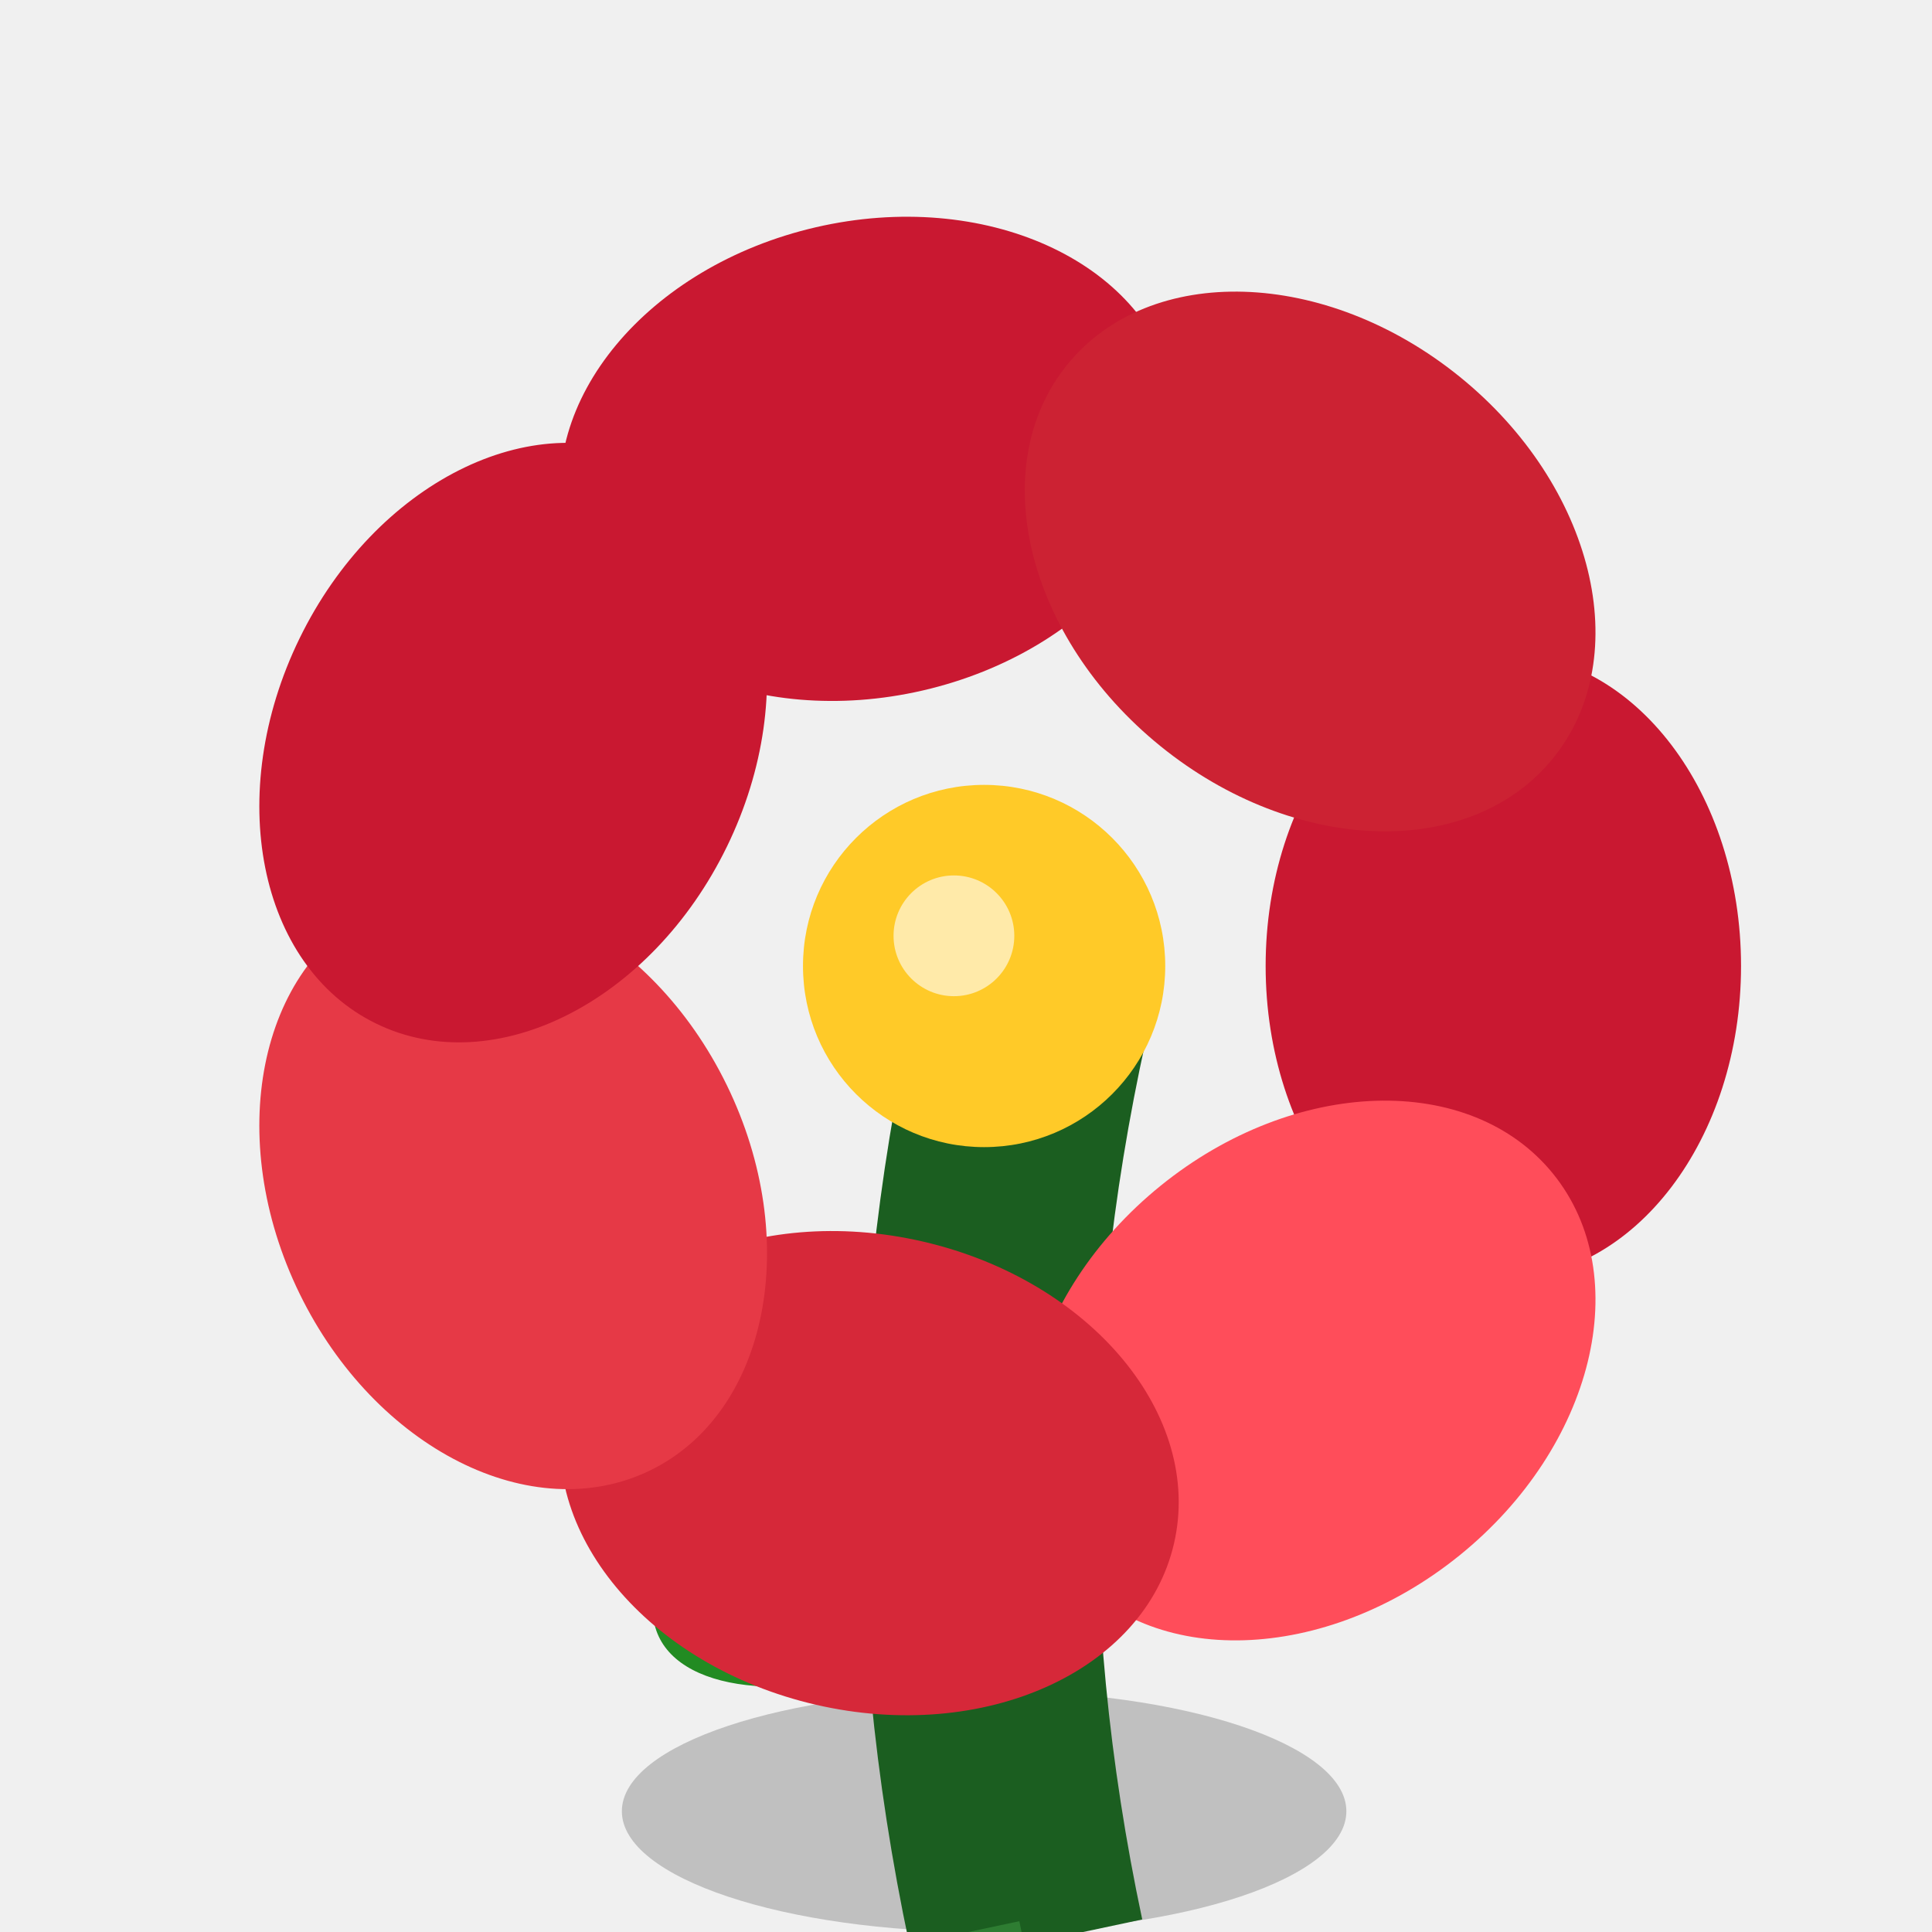
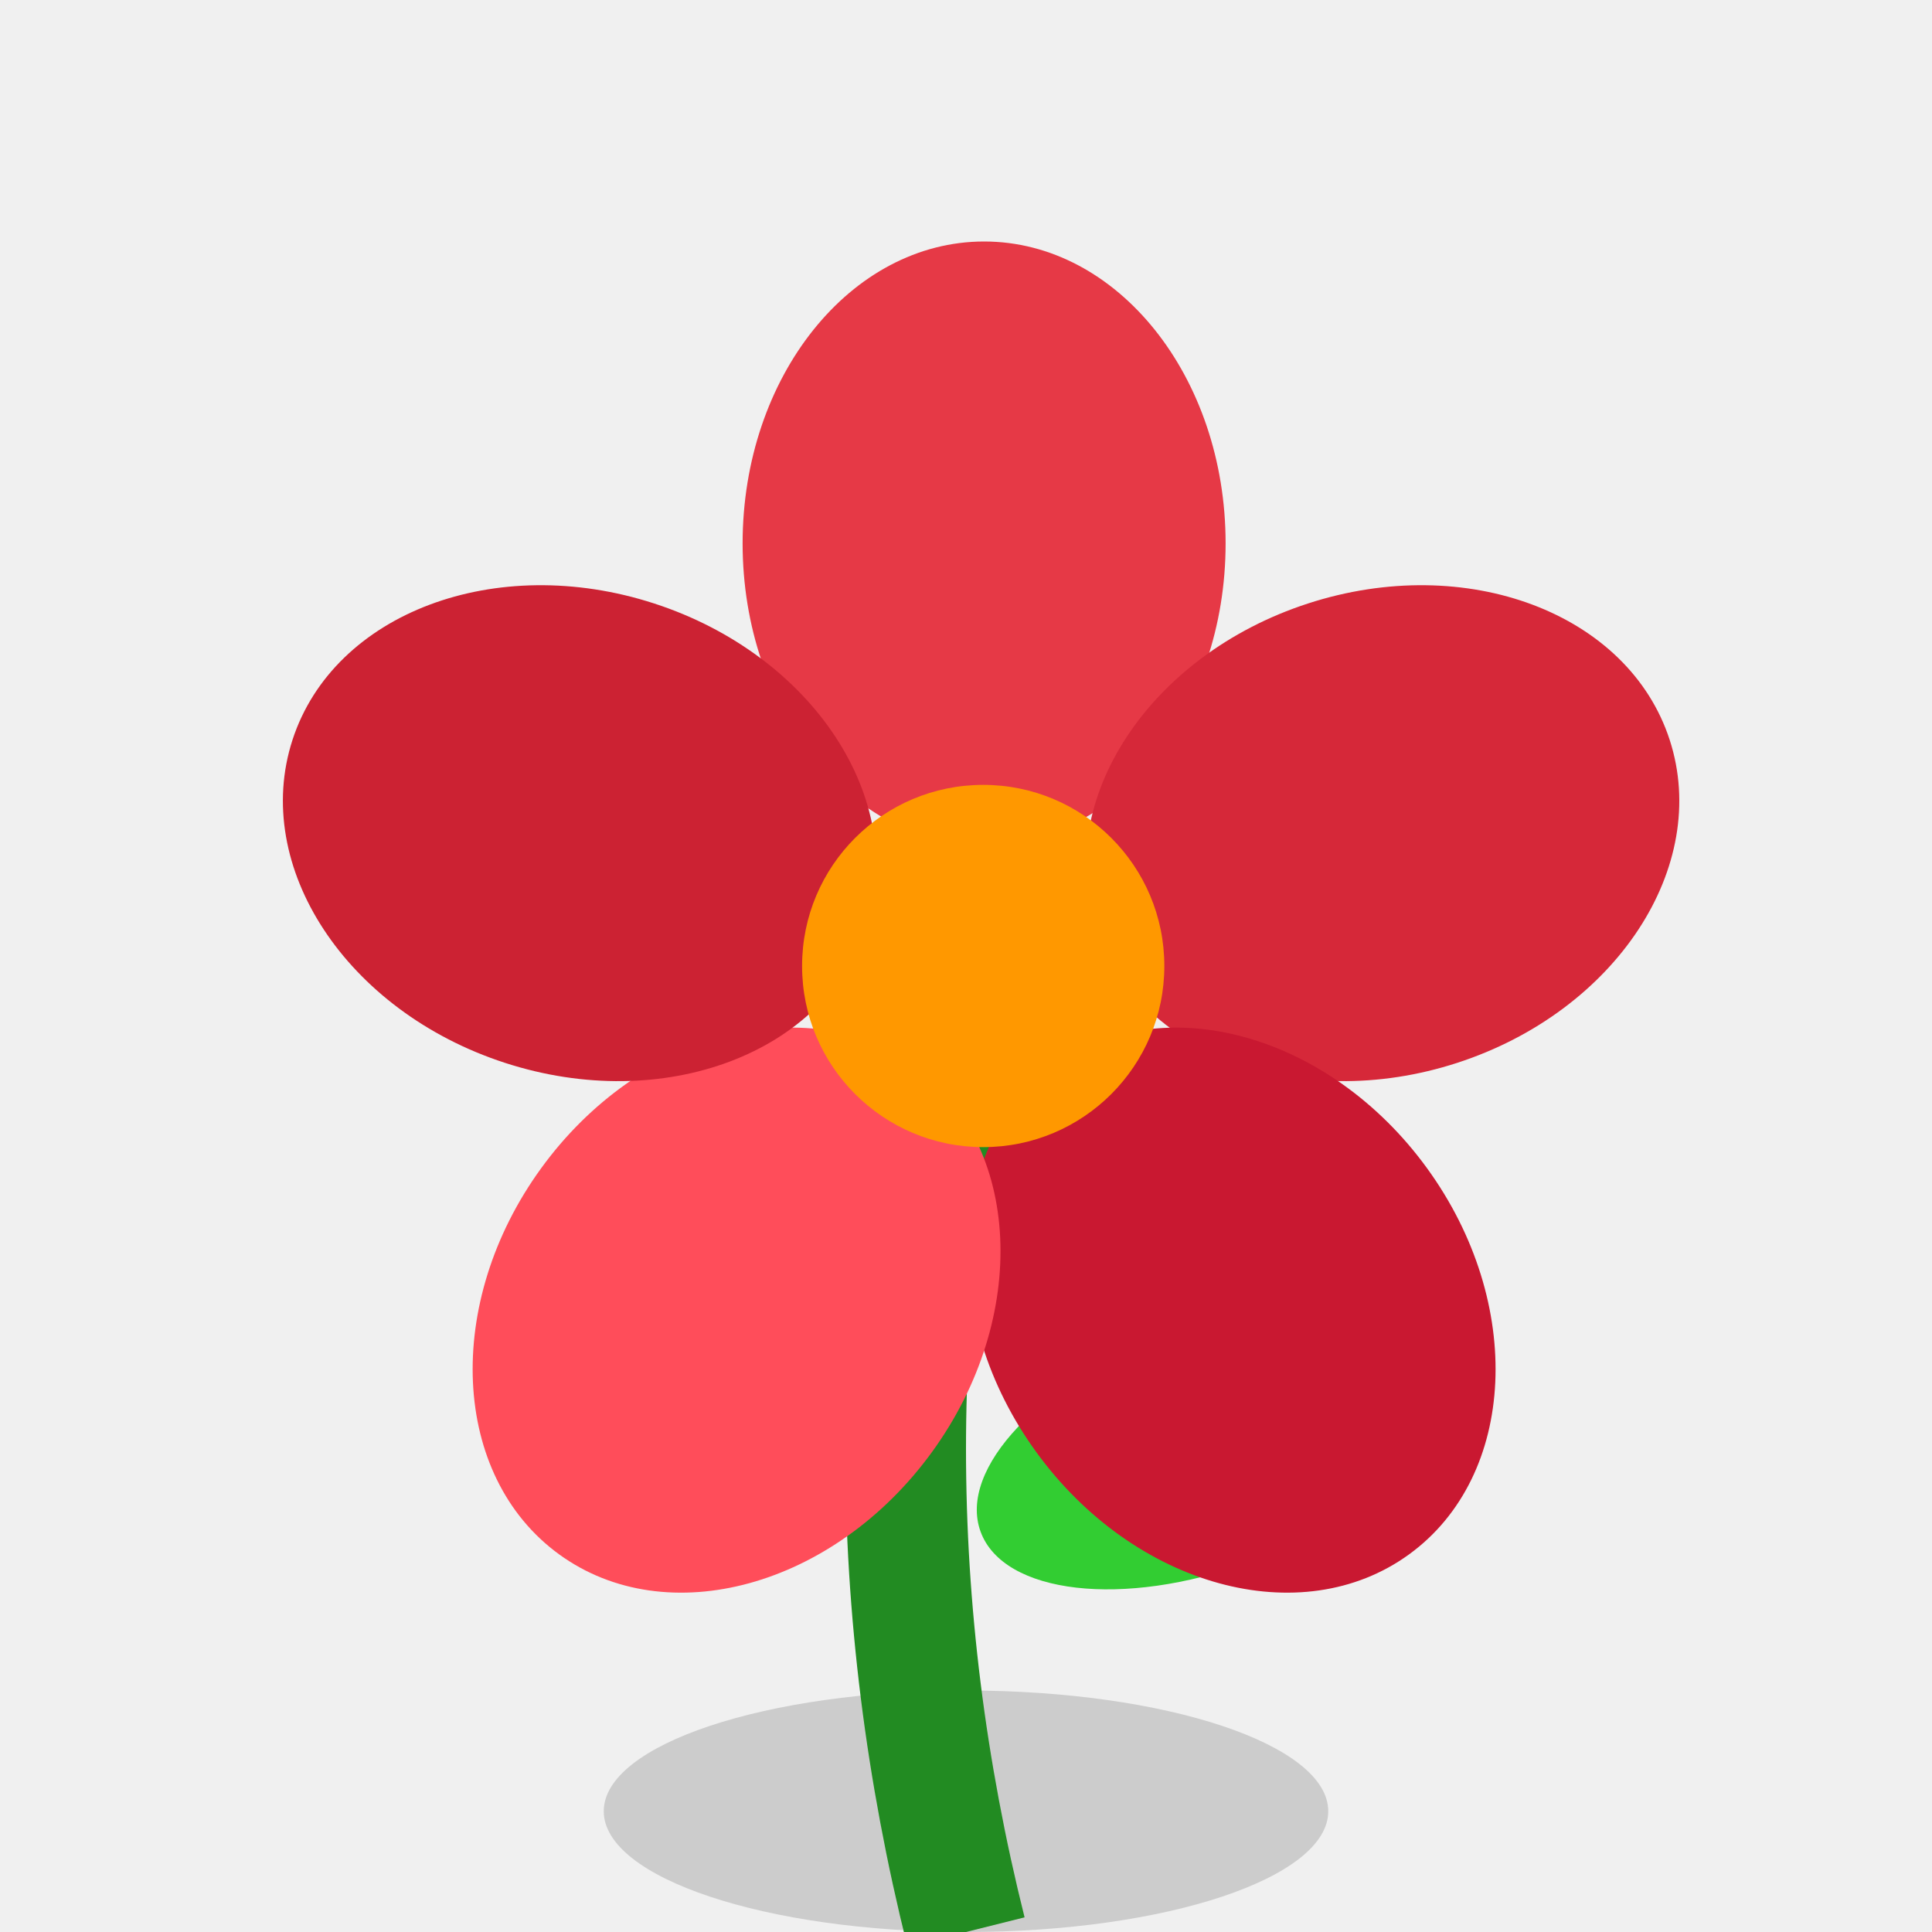
<svg xmlns="http://www.w3.org/2000/svg" width="32" height="32" viewBox="0 0 32 32">
-   <ellipse cx="16.3" cy="30" rx="6" ry="2" fill="rgba(0,0,0,0.2)" />
-   <path d="M17.038,32 Q15.338,24 17.338,16" stroke="#2e7d32" stroke-width="2" fill="none" />
-   <path d="M17.941,32 Q16.241,24 18.241,16" stroke="#1b5e20" stroke-width="2" fill="none" />
-   <path d="M16.041,32 Q14.341,24 16.341,16" stroke="#1b5e20" stroke-width="2" fill="none" />
-   <ellipse cx="14.594" cy="25.548" rx="4" ry="2" fill="#228b22" transform="rotate(-22.14901 14.5944 25.54795)" />
-   <ellipse cx="14.878" cy="24.193" rx="4" ry="2" fill="#00fa9a" transform="rotate(-24.9069 14.87767 24.19276)" />
-   <ellipse cx="24.9" cy="16.0" rx="3.937" ry="5.178" fill="#c91831" transform="rotate(0 24.9 16.0)" />
-   <ellipse cx="21.7" cy="22.7" rx="3.937" ry="5.178" fill="#ff4d5a" transform="rotate(51 21.7 22.7)" />
-   <ellipse cx="14.4" cy="24.4" rx="3.937" ry="5.178" fill="#d62839" transform="rotate(103 14.4 24.4)" />
-   <ellipse cx="8.5" cy="19.7" rx="3.937" ry="5.178" fill="#e63946" transform="rotate(154 8.5 19.7)" />
-   <ellipse cx="8.5" cy="12.3" rx="3.937" ry="5.178" fill="#c91831" transform="rotate(206 8.5 12.3)" />
-   <ellipse cx="14.4" cy="7.6" rx="3.937" ry="5.178" fill="#c91831" transform="rotate(257 14.4 7.6)" />
-   <ellipse cx="21.7" cy="9.3" rx="3.937" ry="5.178" fill="#cc2233" transform="rotate(309 21.7 9.3)" />
-   <circle cx="16.3" cy="16" r="3" fill="#ffca28" />
-   <circle cx="15.8" cy="15.5" r="1" fill="#fff" opacity="0.6" />
+   <ellipse cx="16" cy="30" rx="6" ry="2" fill="rgba(0,0,0,0.15)" />
+   <path d="M16,32 Q14,24 16,16" stroke="#228b22" stroke-width="2" fill="none" />
+   <ellipse cx="20" cy="24" rx="4" ry="2" fill="#32cd32" transform="rotate(-20 20 24)" />
+   <ellipse cx="16.3" cy="9.0" rx="4" ry="5" fill="#e63946" transform="rotate(0 16.3 9.0)" />
+   <ellipse cx="22.9" cy="13.8" rx="4" ry="5" fill="#d62839" transform="rotate(72 22.9 13.8)" />
+   <ellipse cx="20.4" cy="21.7" rx="4" ry="5" fill="#c91831" transform="rotate(144 20.4 21.7)" />
+   <ellipse cx="12.2" cy="21.7" rx="4" ry="5" fill="#ff4d5a" transform="rotate(216 12.2 21.7)" />
+   <ellipse cx="9.6" cy="13.8" rx="4" ry="5" fill="#cc2233" transform="rotate(288 9.6 13.8)" />
+   <circle cx="16.285" cy="16" r="3" fill="#ff9800" />
</svg>
